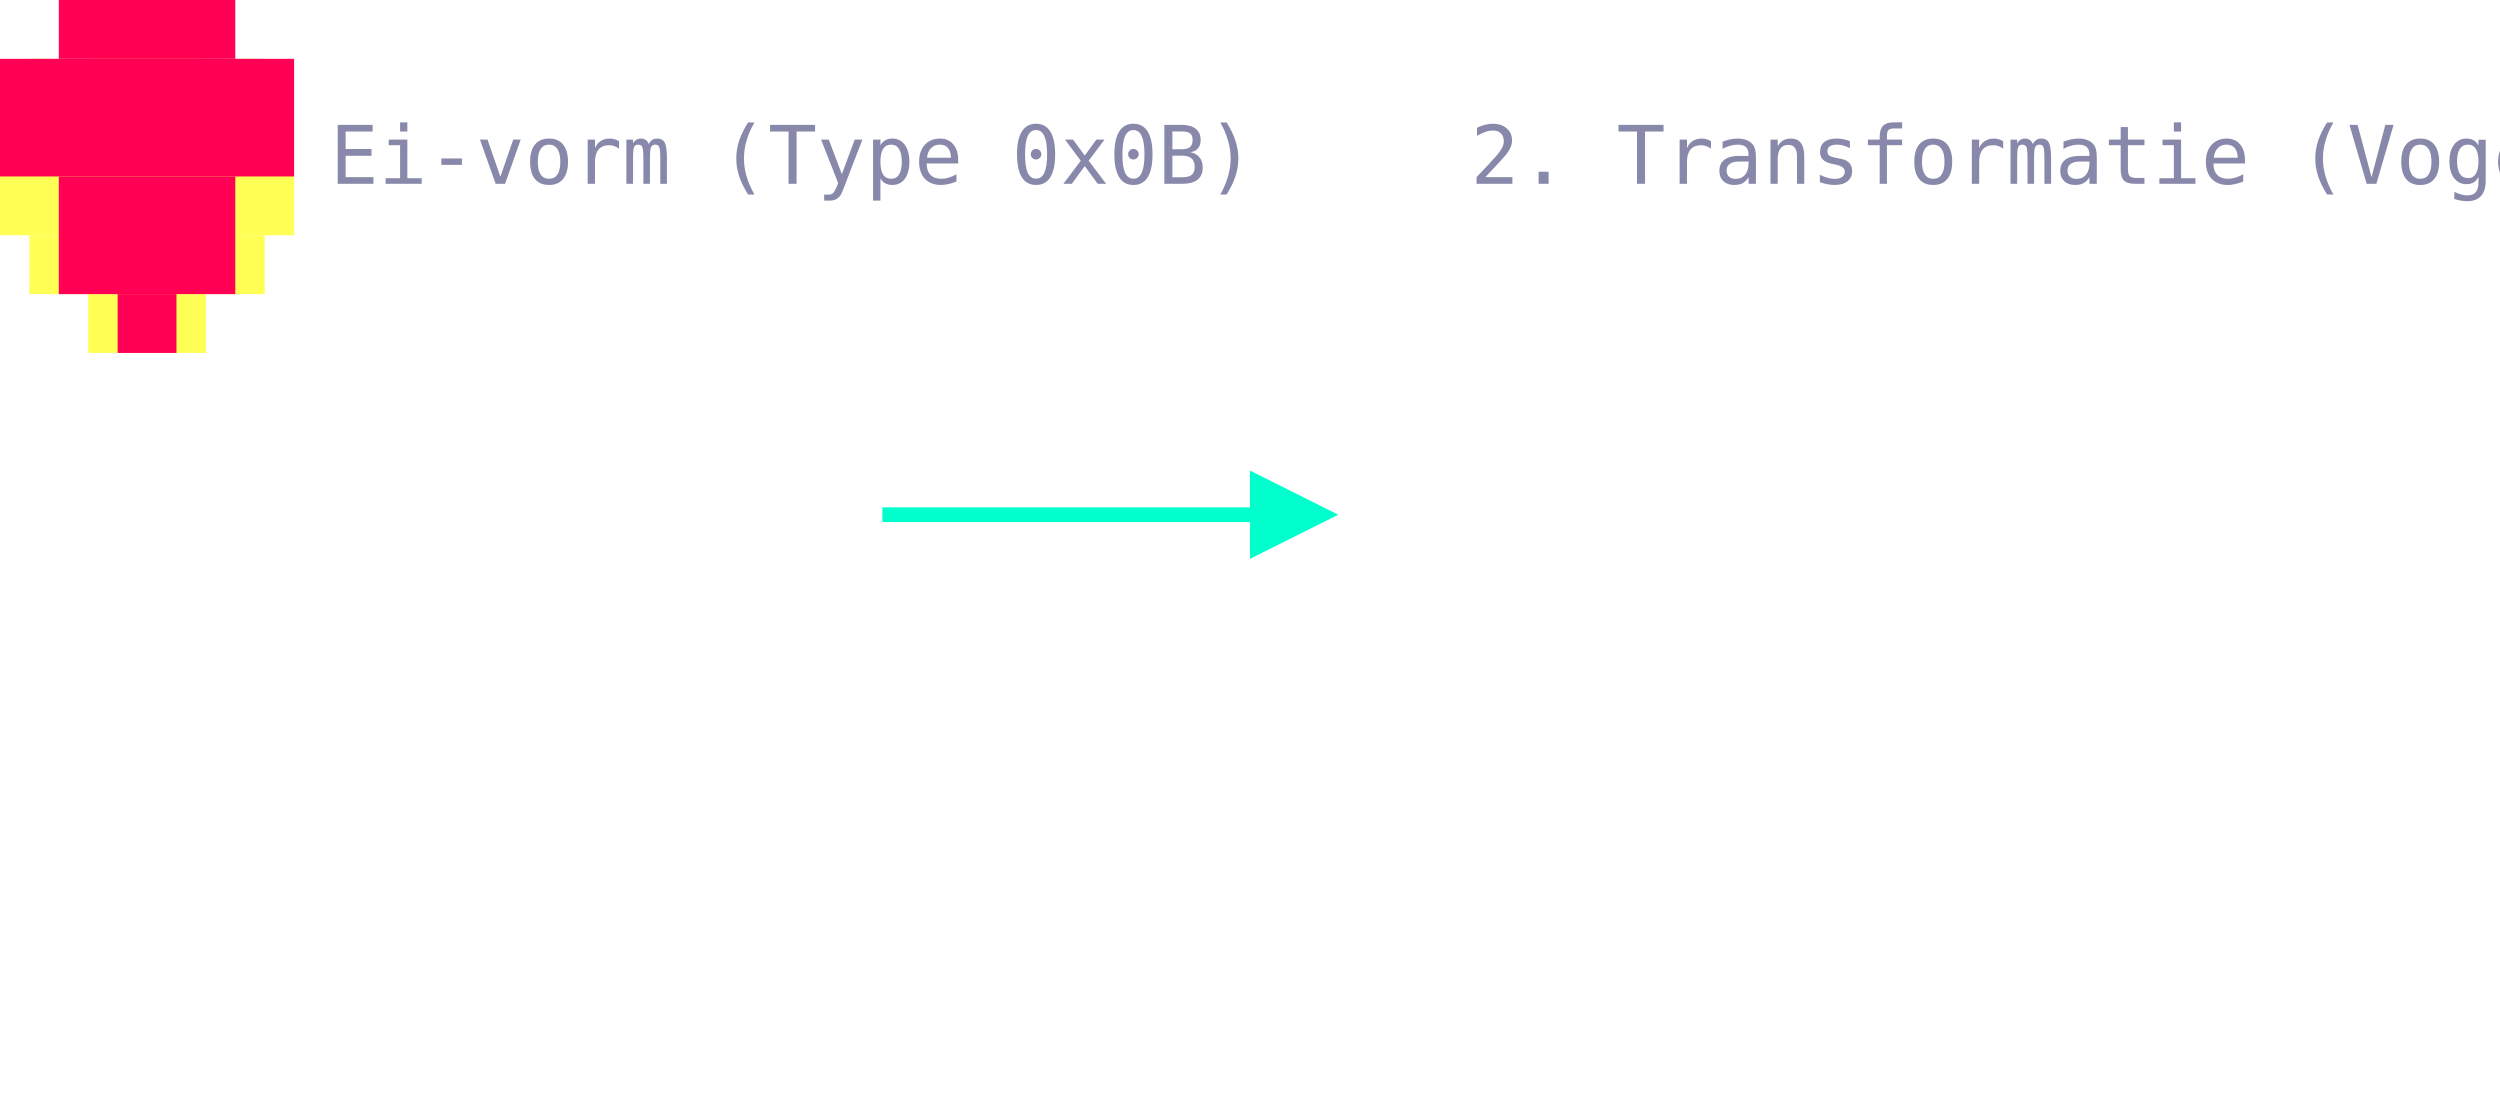
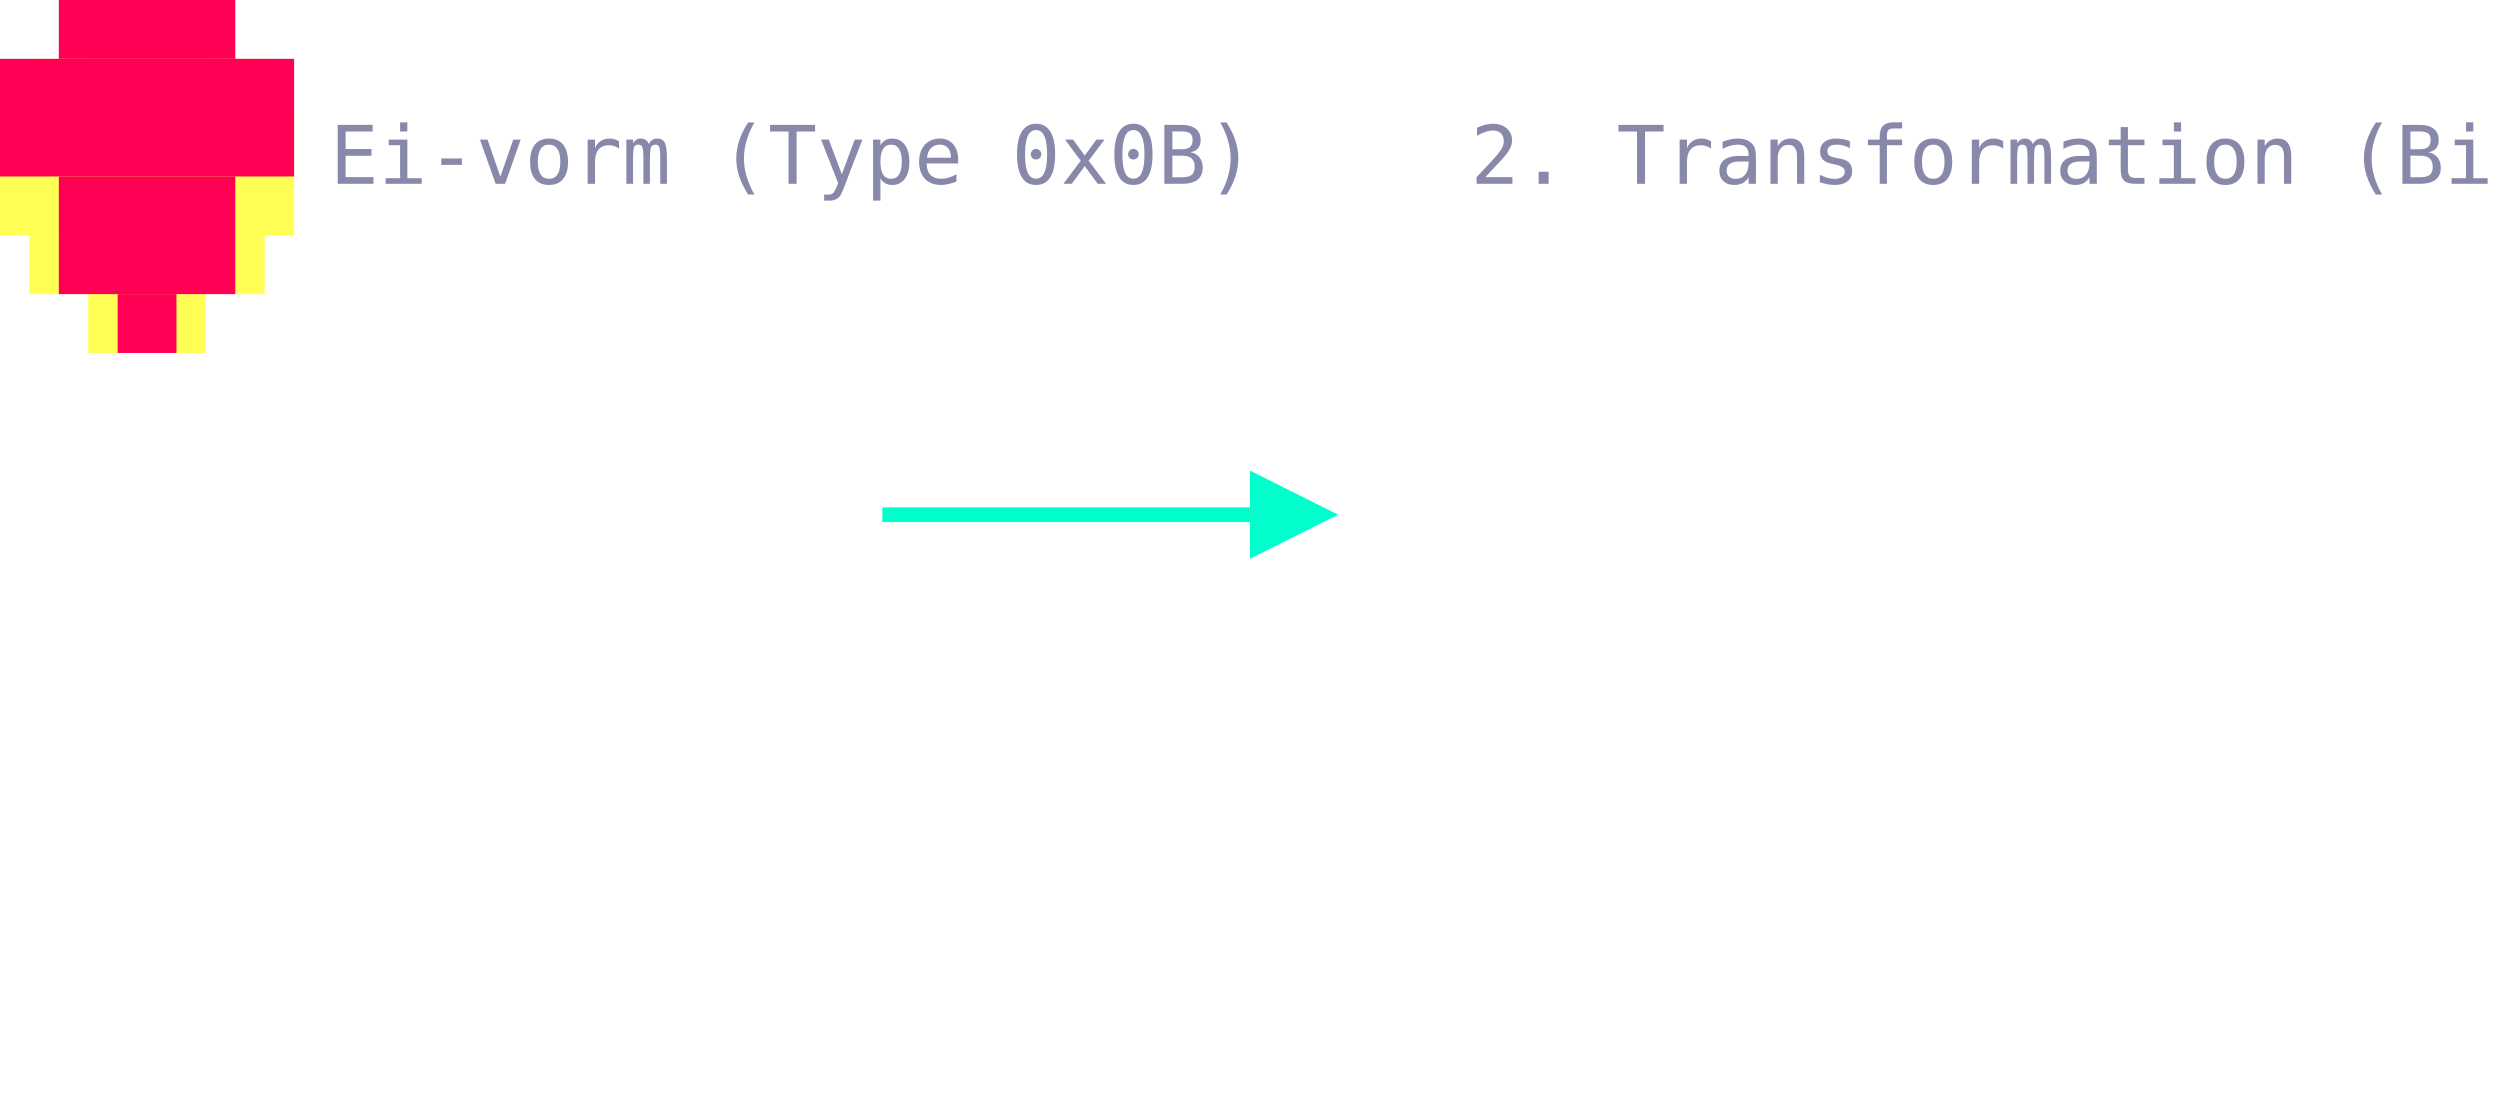
<svg xmlns="http://www.w3.org/2000/svg" width="340" height="150" viewBox="0 0 340 150" style="background:#050510; border-radius:8px;">
  <style>
    .egg-shell { fill: #FFFF55; }
    .hatching { fill: #FF0055; }
    .label { fill: #8888AA; font-family: monospace; font-size: 11px; }
    
    @keyframes smoothWobble {
      0%, 25% { transform: translate(35px, 45px) rotate(0deg); opacity: 1; }
      5%, 15% { transform: translate(35px, 45px) rotate(-4deg); opacity: 1; }
      10%, 20% { transform: translate(35px, 45px) rotate(4deg); opacity: 1; }
      30%, 40% { transform: translate(35px, 45px) scale(1); opacity: 1; }
      48%, 85% { transform: translate(35px, 45px) scale(0.7); opacity: 0; }
      92%, 100% { transform: translate(35px, 45px) scale(1); opacity: 1; }
    }

    @keyframes smoothHatch {
      0%, 35% { transform: translate(210px, 45px) scale(0.6); opacity: 0; }
      45% { transform: translate(210px, 40px) scale(1.1); opacity: 1; }
      55%, 80% { transform: translate(210px, 45px) scale(1); opacity: 1; }
      90%, 100% { transform: translate(210px, 45px) scale(0.6); opacity: 0; }
    }

    .anim-egg { animation: smoothWobble 5.5s infinite ease-in-out; transform-origin: 55px 65px; }
    .anim-bird { animation: smoothHatch 5.5s infinite ease-in-out; transform-origin: 230px 65px; }
  </style>
  <defs>
    <marker id="arrowhead" markerWidth="6" markerHeight="6" refX="5" refY="3" orient="auto">
      <polygon points="0 0, 6 3, 0 6" fill="#00FFCC" />
    </marker>
  </defs>
  <text x="25" y="25" class="label">1. Ei-vorm (Type 0x0B)</text>
  <g class="anim-egg">
    <rect x="12" y="0" width="16" height="8" class="egg-shell" />
    <rect x="4" y="8" width="32" height="8" class="egg-shell" />
    <rect x="0" y="16" width="40" height="16" class="egg-shell" />
    <rect x="4" y="32" width="32" height="8" class="egg-shell" />
    <rect x="12" y="40" width="16" height="8" class="egg-shell" />
  </g>
  <line x1="120" y1="70" x2="180" y2="70" stroke="#00FFCC" stroke-width="2" marker-end="url(#arrowhead)" />
-   <text x="200" y="25" class="label">2. Transformatie (Vogel)</text>
+   <text x="200" y="25" class="label">2. Transformation (Bird)</text>
  <g class="anim-bird">
    <rect x="8" y="0" width="24" height="8" class="hatching" />
    <rect x="0" y="8" width="40" height="16" class="hatching" />
    <rect x="8" y="24" width="24" height="16" class="hatching" />
    <rect x="16" y="40" width="8" height="8" class="hatching" />
  </g>
</svg>
